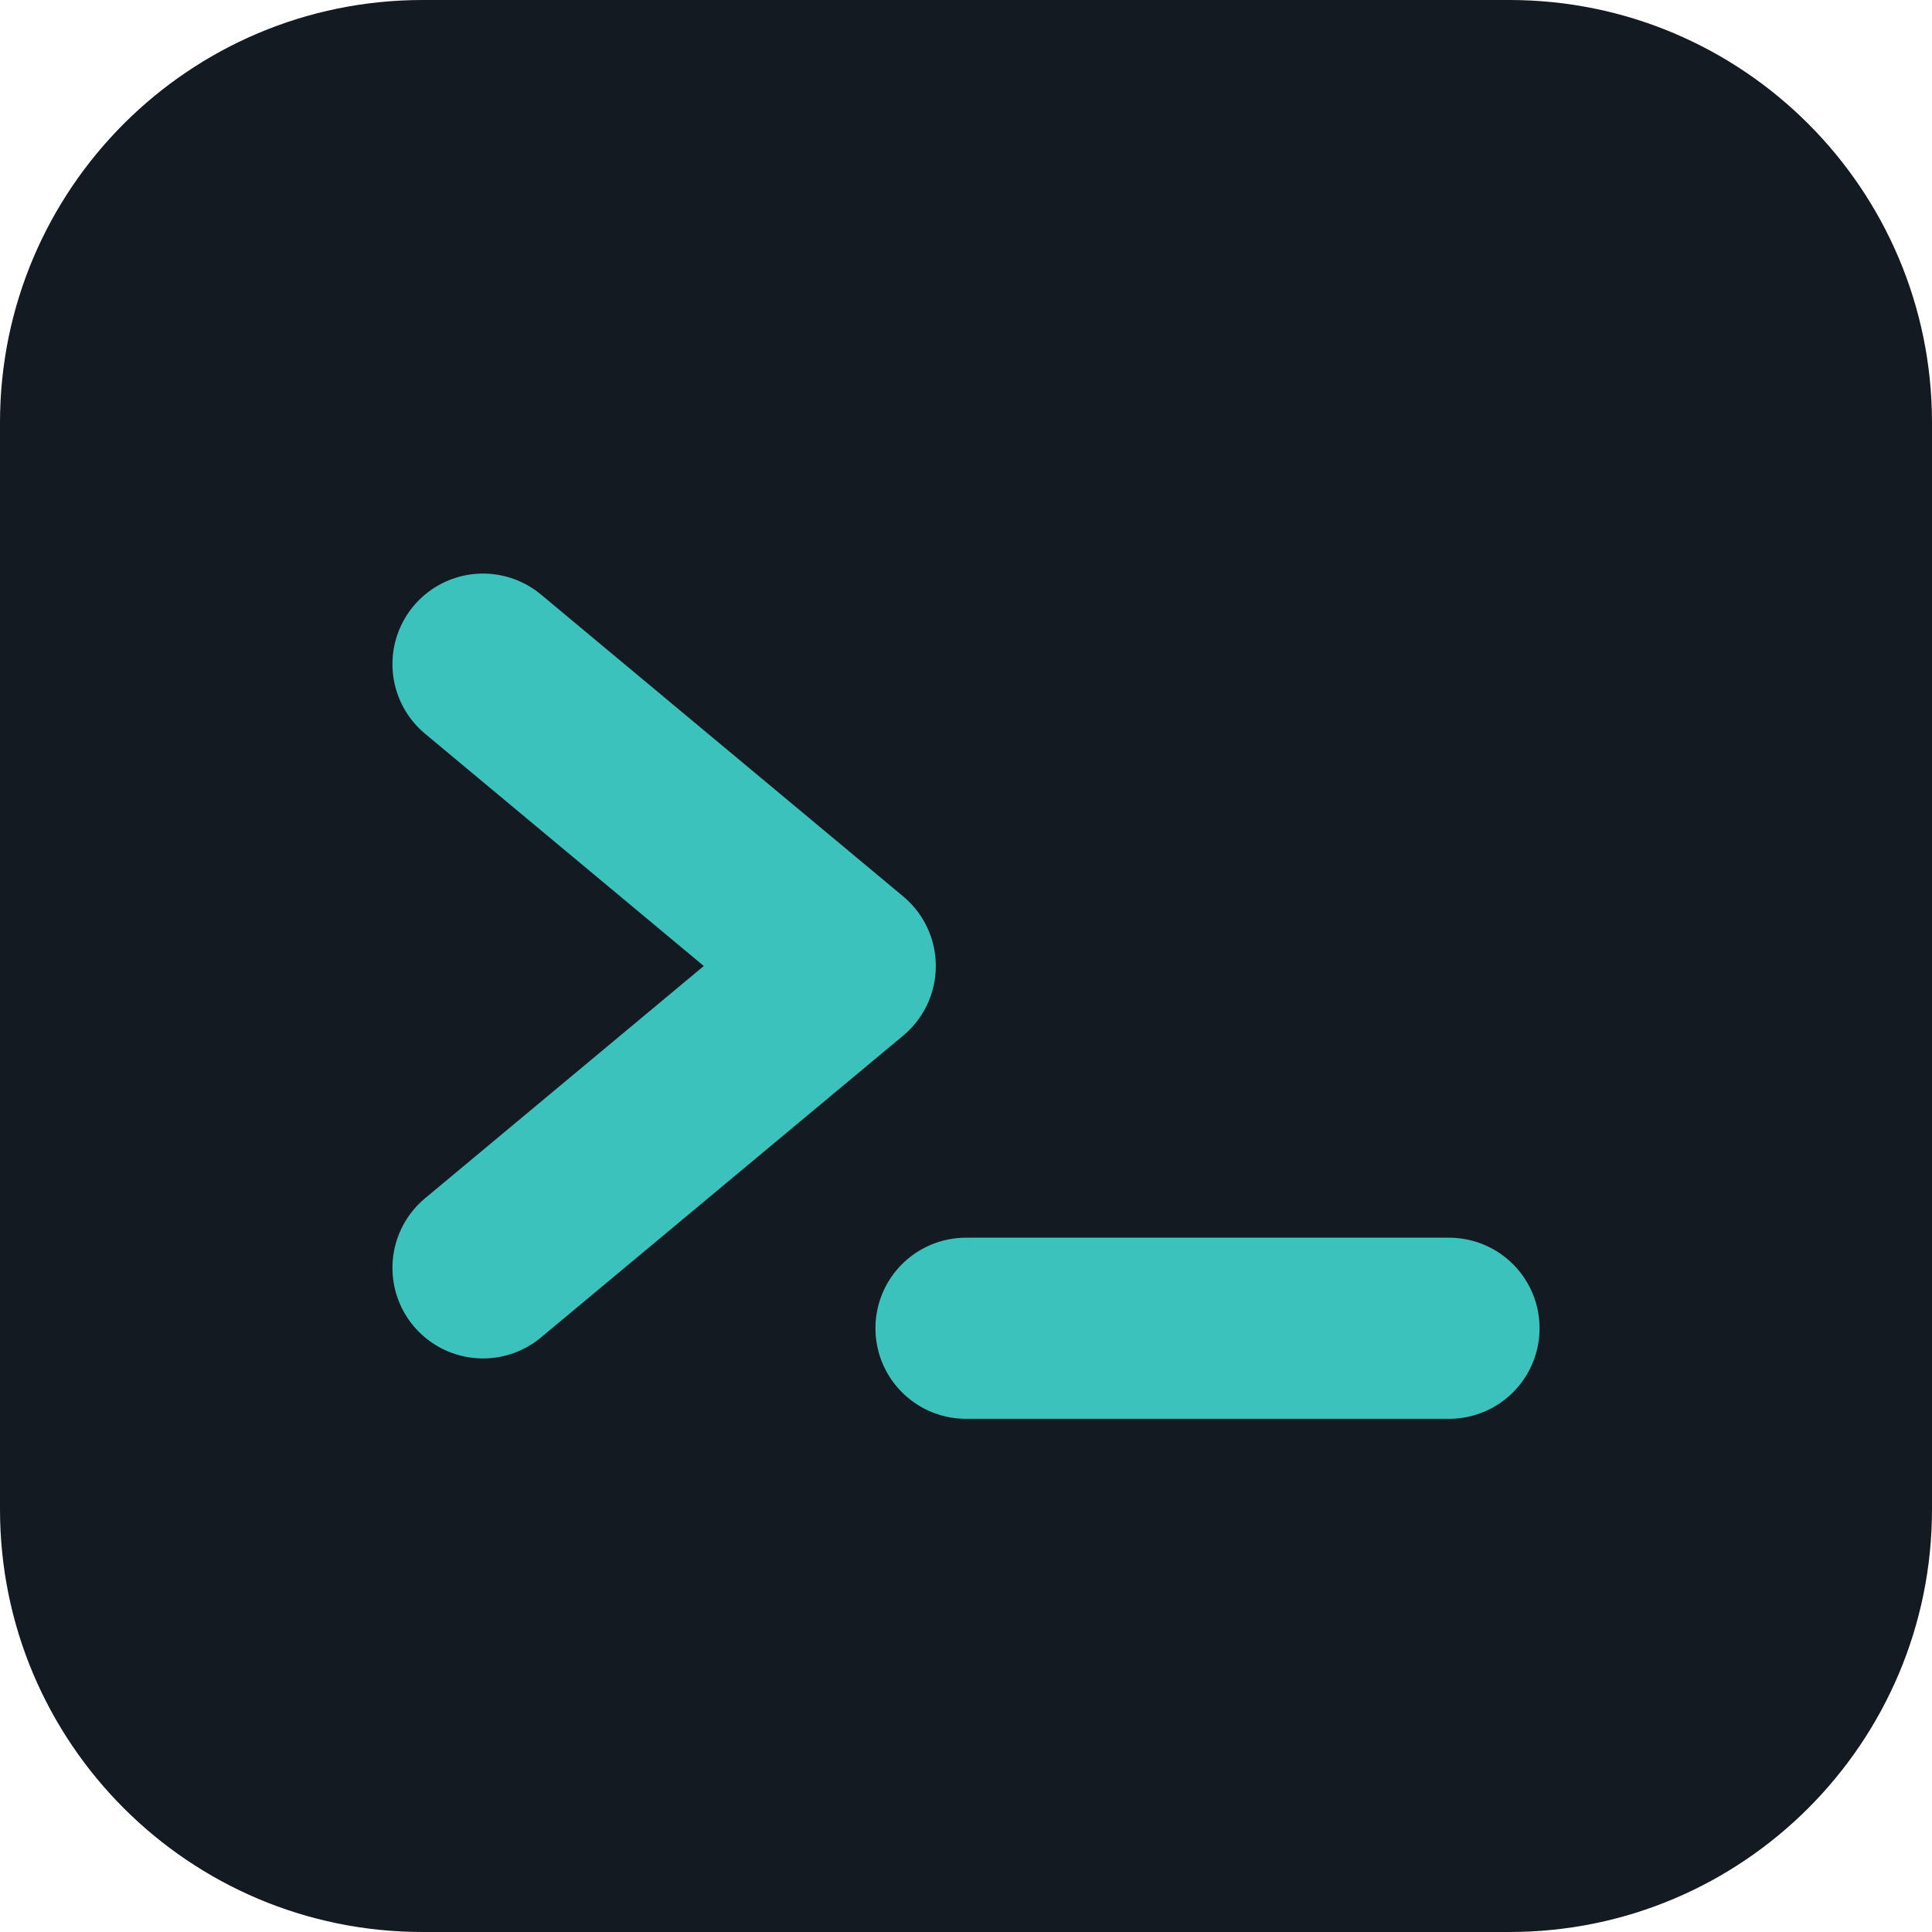
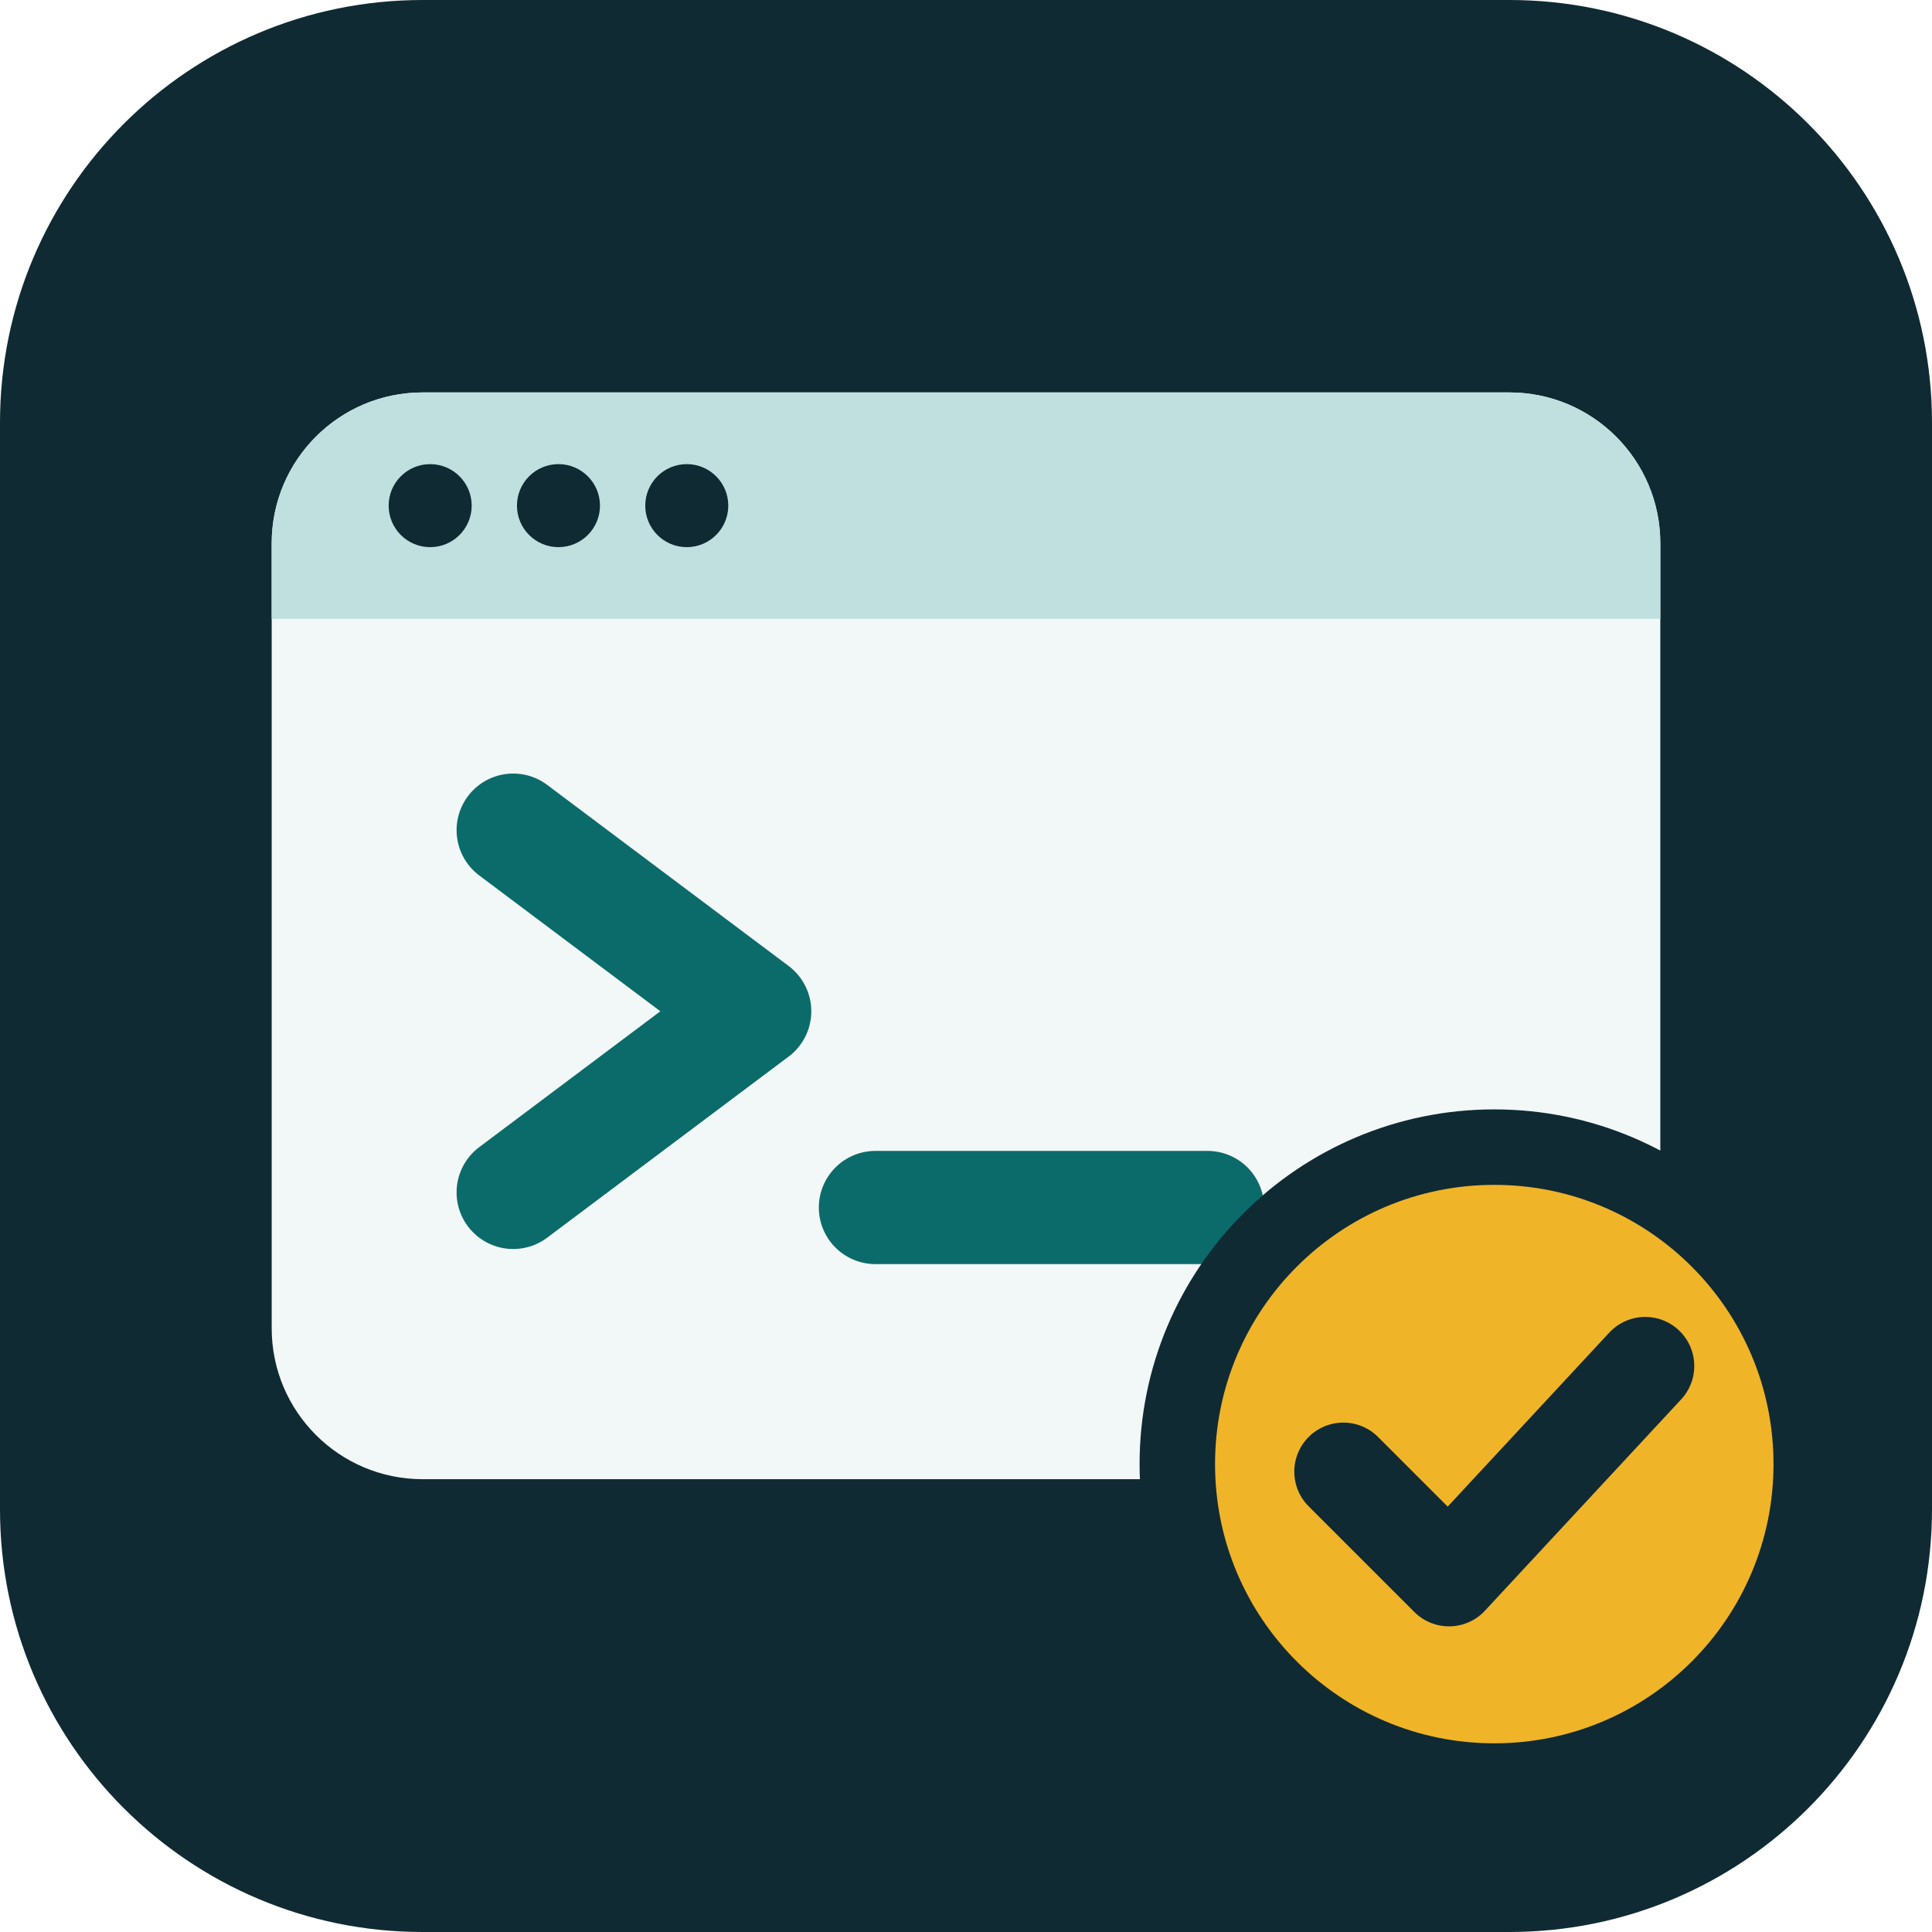
- <svg xmlns="http://www.w3.org/2000/svg" viewBox="0 0 32 32">
-   <rect width="32" height="32" rx="7" fill="#141a21" />
-   <path d="M8 11l6 5-6 5" fill="none" stroke="#3cc2bd" stroke-width="3" stroke-linecap="round" stroke-linejoin="round" />
-   <path d="M16 22h8" fill="none" stroke="#3cc2bd" stroke-width="3" stroke-linecap="round" />
+ <svg xmlns="http://www.w3.org/2000/svg" viewBox="0 0 512 512">
+   <rect width="512" height="512" rx="112" fill="#0f2a33" />
+   <rect x="72" y="104" width="368" height="288" rx="40" fill="#f2f7f7" />
+   <path d="M72 144a40 40 0 0 1 40-40h288a40 40 0 0 1 40 40v20H72z" fill="#bfe0de" />
+   <circle cx="114" cy="134" r="11" fill="#0f2a33" />
+   <circle cx="148" cy="134" r="11" fill="#0f2a33" />
+   <circle cx="182" cy="134" r="11" fill="#0f2a33" />
+   <path d="M136 220l64 48-64 48" fill="none" stroke="#0b6b6b" stroke-width="30" stroke-linecap="round" stroke-linejoin="round" />
+   <path d="M232 320h88" fill="none" stroke="#0b6b6b" stroke-width="30" stroke-linecap="round" />
+   <circle cx="396" cy="388" r="84" fill="#f0b429" stroke="#0f2a33" stroke-width="20" />
+   <path d="M356 390l28 28 52-56" fill="none" stroke="#0f2a33" stroke-width="26" stroke-linecap="round" stroke-linejoin="round" />
</svg>
